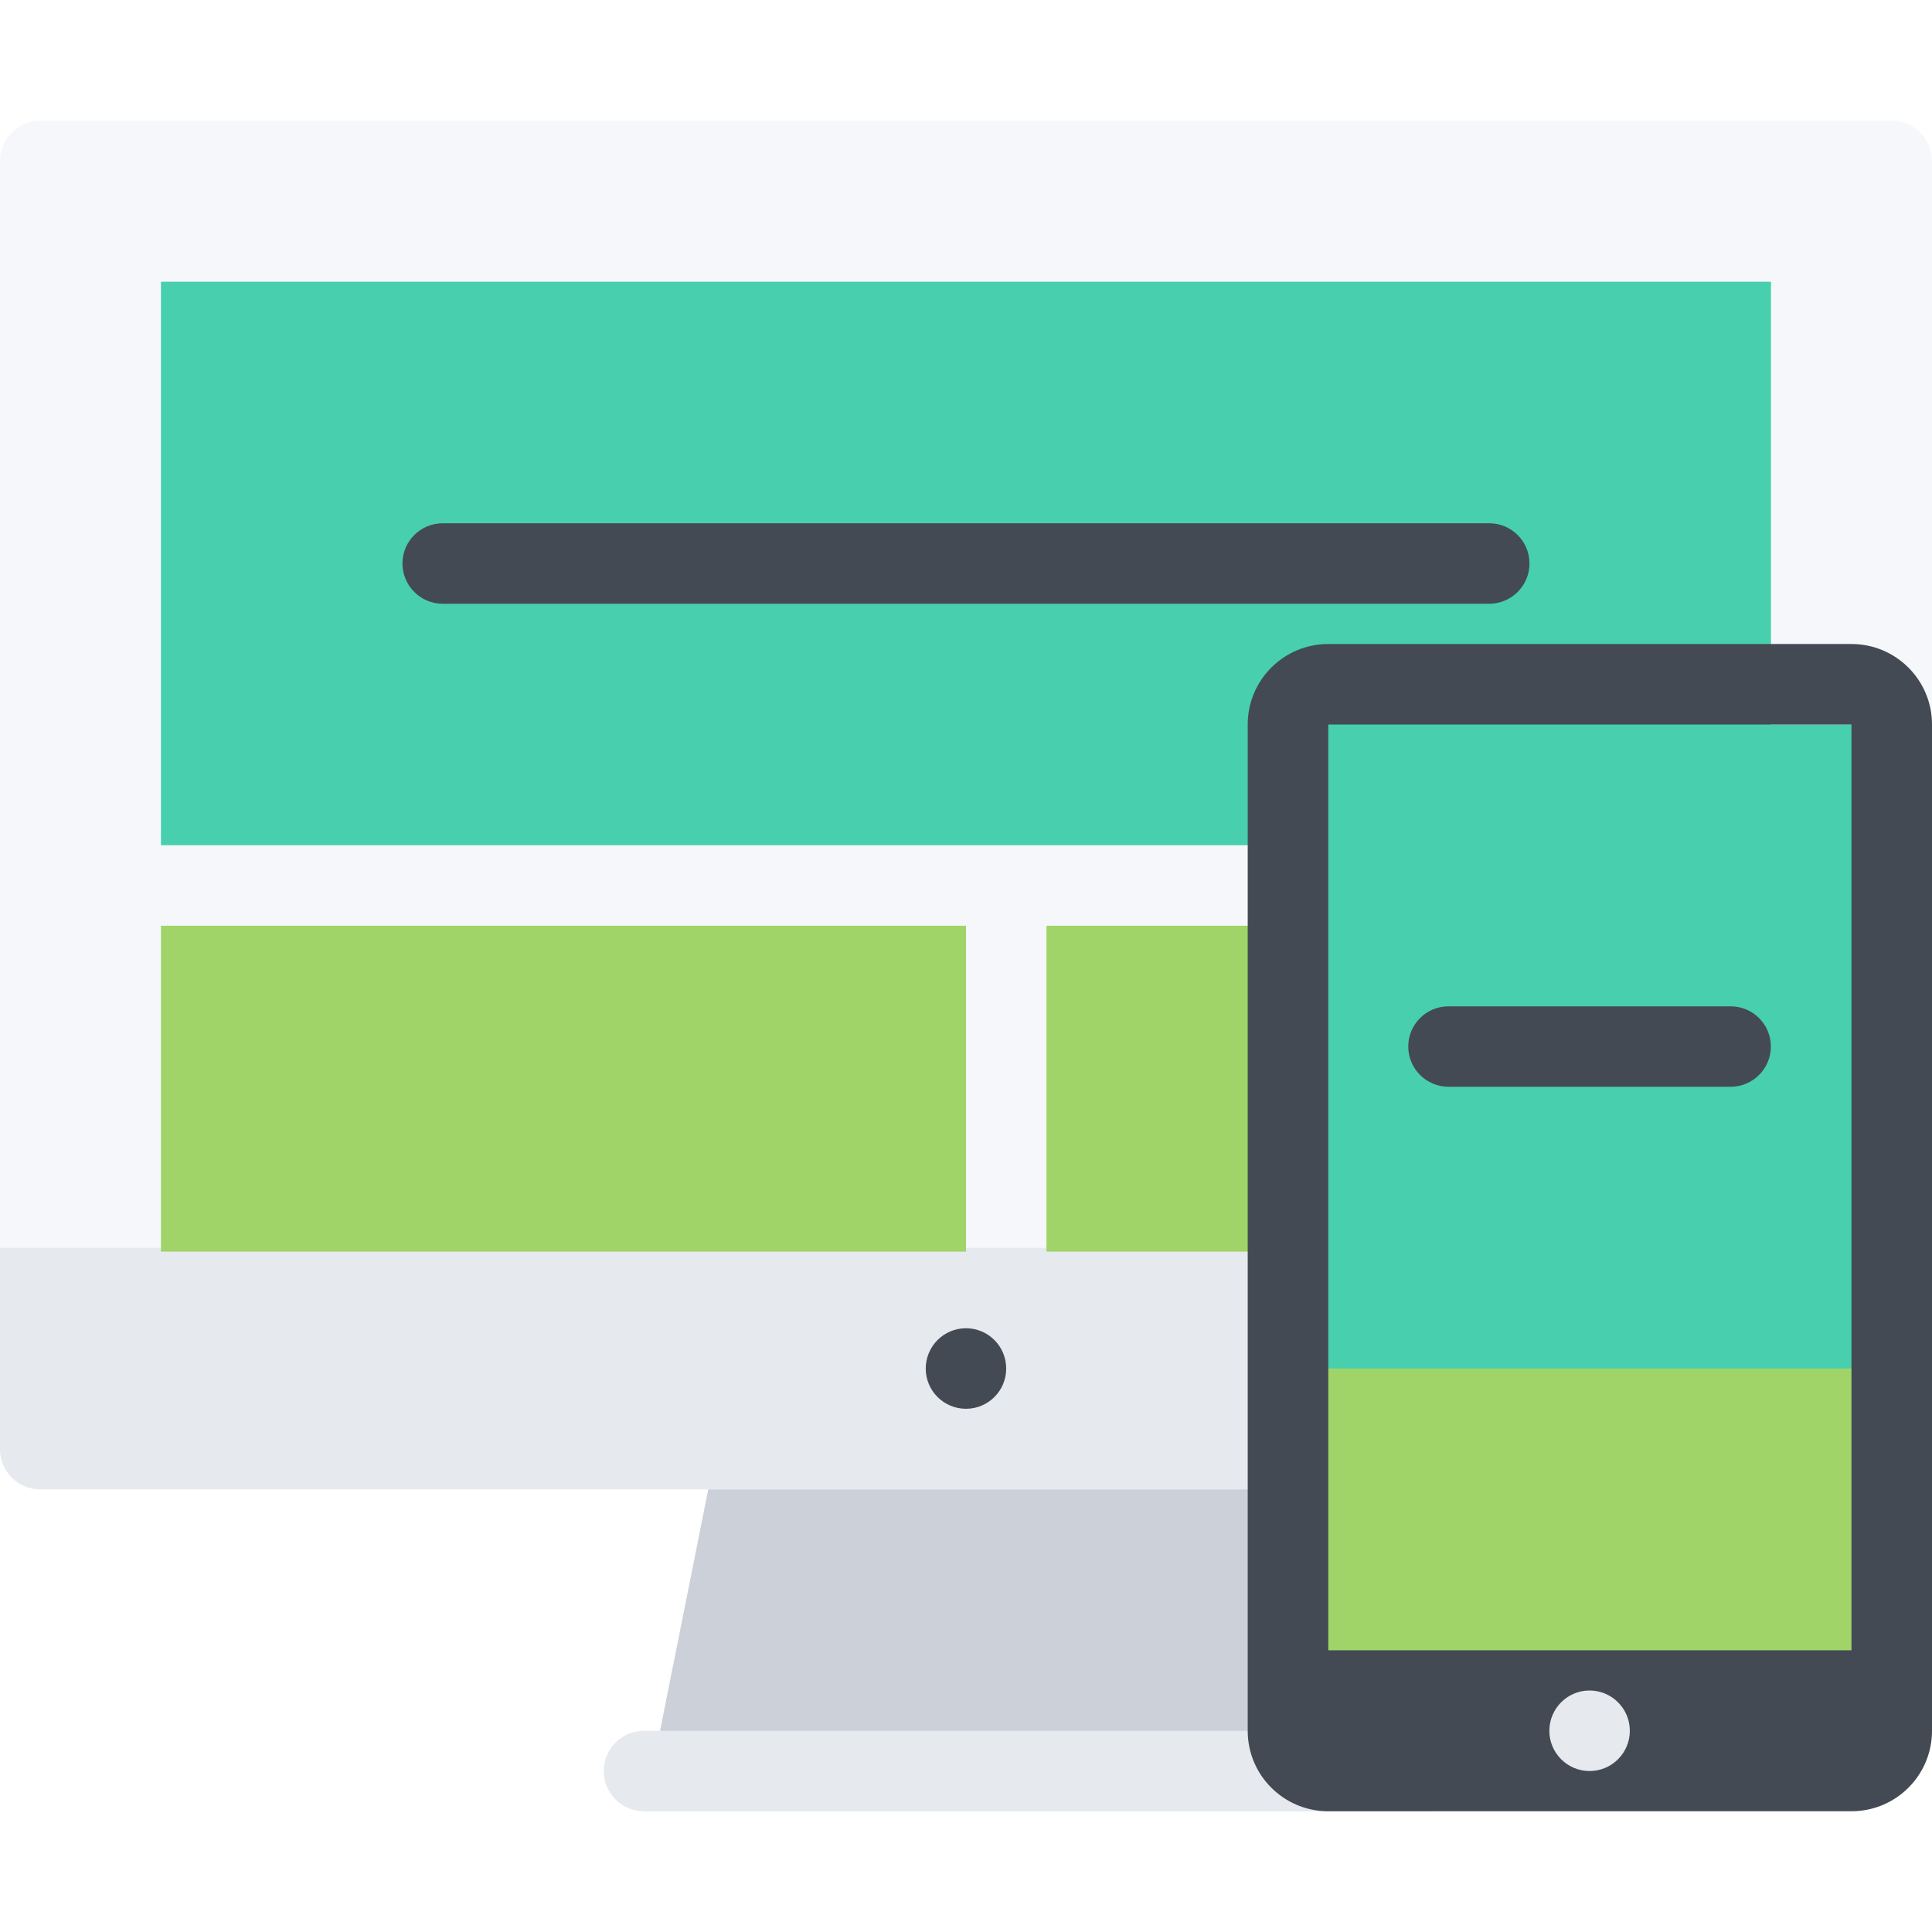
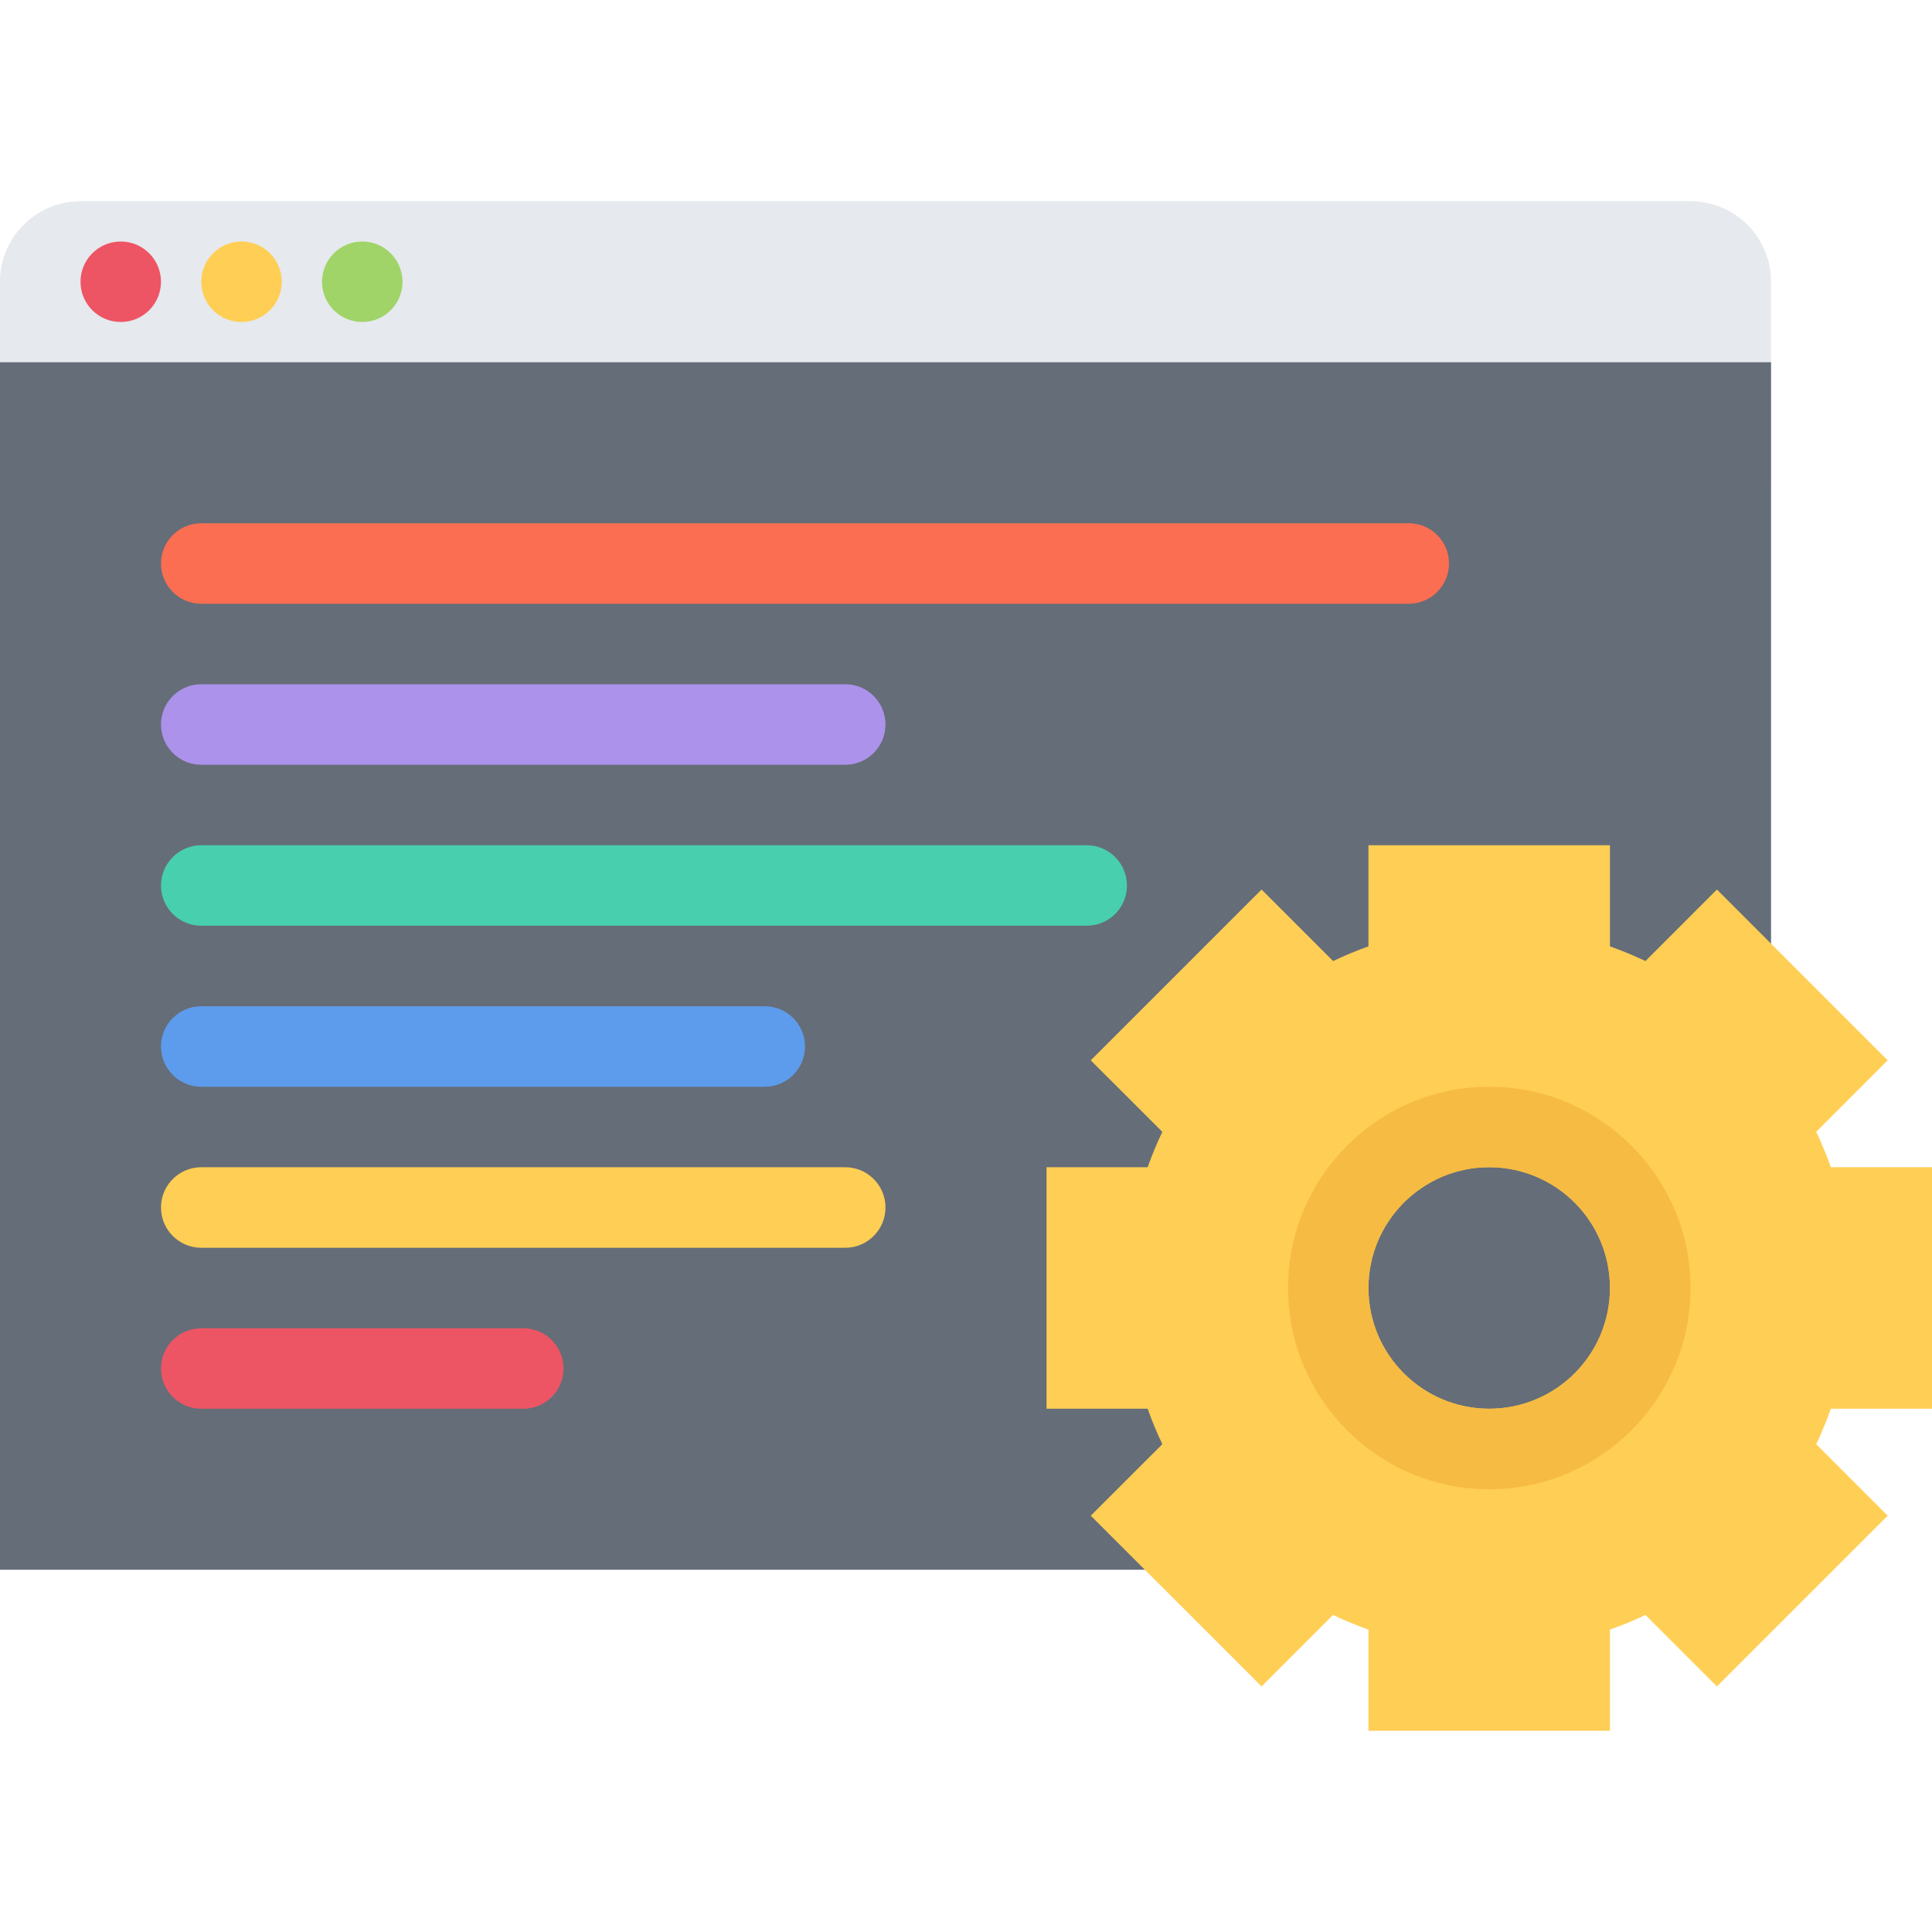
<svg xmlns="http://www.w3.org/2000/svg" version="1.1" id="Layer_1" x="0px" y="0px" viewBox="0 0 511.6 511.6" style="enable-background:new 0 0 511.6 511.6;" xml:space="preserve">
-   <polygon style="fill:#CCD1D9;" points="378.875,479.625 170.523,479.625 191.787,373.146 357.58,373.114 " />
-   <path style="fill:#F5F7FA;" d="M511.6,383.7c0,5.901-4.777,10.679-10.663,10.679H10.648c-5.87,0-10.647-4.777-10.647-10.679V42.638  c0-5.886,4.777-10.664,10.647-10.664h490.289c5.886,0,10.663,4.777,10.663,10.664V383.7z" />
-   <path style="fill:#E6E9ED;" d="M10.648,394.379h490.289c5.886,0,10.663-4.777,10.663-10.679V330.43H0V383.7  C0,389.602,4.778,394.379,10.648,394.379z" />
-   <g>
-     <rect x="42.623" y="245.14" style="fill:#A0D468;" width="213.18" height="86.29" />
-     <rect x="277.11" y="245.14" style="fill:#A0D468;" width="213.16" height="86.29" />
-   </g>
-   <path style="fill:#434A54;" d="M266.447,362.404c0,5.87-4.762,10.647-10.647,10.647c-5.885,0-10.663-4.777-10.663-10.647  c0-5.902,4.777-10.68,10.663-10.68C261.686,351.724,266.447,356.502,266.447,362.404z" />
-   <rect x="42.623" y="74.61" style="fill:#48CFAD;" width="426.34" height="149.21" />
-   <path style="fill:#E6E9ED;" d="M170.523,458.329c-5.886,0-10.647,4.746-10.647,10.647c0,5.871,4.762,10.648,10.647,10.648h197.705  v-21.296L170.523,458.329L170.523,458.329z" />
-   <path style="fill:#434A54;" d="M394.348,159.875H117.237c-5.886,0-10.664-4.778-10.664-10.664s4.778-10.647,10.664-10.647h277.111  c5.887,0,10.664,4.762,10.664,10.647C405.012,155.097,400.235,159.875,394.348,159.875z" />
-   <rect x="347.06" y="191.85" style="fill:#48CFAD;" width="147.67" height="170.56" />
-   <rect x="347.06" y="362.4" style="fill:#A0D468;" width="147.67" height="88.02" />
-   <g>
-     <path style="fill:#434A54;" d="M490.274,170.538H351.725c-11.771,0-21.327,9.54-21.327,21.312v266.479   c0,11.772,9.556,21.296,21.327,21.296h138.549c11.787,0,21.326-9.523,21.326-21.296V191.85   C511.6,180.078,502.061,170.538,490.274,170.538z M490.274,458.329H351.725V191.85h138.549V458.329z" />
-     <rect x="346.59" y="437" style="fill:#434A54;" width="149.07" height="26.886" />
-   </g>
-   <path style="fill:#E6E9ED;" d="M431.584,458.329c0,5.87-4.777,10.647-10.663,10.647s-10.647-4.777-10.647-10.647  c0-5.901,4.762-10.679,10.647-10.679S431.584,452.428,431.584,458.329z" />
-   <path style="fill:#434A54;" d="M458.267,287.776h-74.692c-5.885,0-10.663-4.778-10.663-10.648c0-5.901,4.778-10.648,10.663-10.648  h74.692c5.886,0,10.663,4.747,10.663,10.648C468.93,282.997,464.153,287.776,458.267,287.776z" />
+   <path style="fill:#E6E9ED;" d="M468.977,127.901V74.614c0-11.772-9.555-21.327-21.326-21.327H21.32C9.547,53.287,0,62.842,0,74.614  v53.287H468.977z" />
+   <polygon style="fill:#656D78;" points="468.977,415.676 395.878,415.676 0,415.676 0,95.926 468.977,95.926 468.977,319.079 " />
+   <path style="fill:#ED5564;" d="M42.631,74.614c0,5.886-4.771,10.648-10.656,10.648S21.32,80.5,21.32,74.614  S26.09,63.95,31.975,63.95S42.631,68.729,42.631,74.614z" />
+   <path style="fill:#FFCE54;" d="M74.606,74.614c0,5.886-4.77,10.648-10.655,10.648c-5.887,0-10.656-4.762-10.656-10.648  s4.769-10.663,10.655-10.663S74.606,68.729,74.606,74.614z" />
+   <path style="fill:#A0D468;" d="M106.58,74.614c0,5.886-4.77,10.648-10.655,10.648S85.27,80.5,85.27,74.614S90.04,63.95,95.925,63.95  S106.58,68.729,106.58,74.614z" />
+   <path style="fill:#FC6E51;" d="M373.052,138.565H53.294c-5.886,0-10.663,4.762-10.663,10.647c0,5.886,4.777,10.664,10.663,10.664  h319.758c5.87,0,10.647-4.778,10.647-10.664C383.699,143.326,378.922,138.565,373.052,138.565z" />
+   <path style="fill:#AC92EB;" d="M53.294,202.514h170.531c5.886,0,10.655-4.777,10.655-10.664c0-5.886-4.77-10.663-10.655-10.663  H53.294c-5.886,0-10.663,4.777-10.663,10.663C42.631,197.737,47.408,202.514,53.294,202.514z" />
+   <path style="fill:#48CFAD;" d="M287.776,223.826H53.294c-5.886,0-10.663,4.778-10.663,10.664s4.777,10.648,10.663,10.648h234.481  c5.885,0,10.647-4.762,10.647-10.648S293.66,223.826,287.776,223.826z" />
+   <path style="fill:#5D9CEC;" d="M53.294,287.777h149.212c5.886,0,10.663-4.778,10.663-10.664s-4.777-10.648-10.663-10.648H53.294  c-5.886,0-10.663,4.763-10.663,10.648S47.408,287.777,53.294,287.777z" />
+   <path style="fill:#FFCE54;" d="M223.825,309.087H53.294c-5.886,0-10.663,4.777-10.663,10.664c0,5.886,4.777,10.663,10.663,10.663  h170.531c5.886,0,10.655-4.777,10.655-10.663C234.481,313.863,229.711,309.087,223.825,309.087z" />
+   <path style="fill:#ED5564;" d="M138.556,351.725H53.294c-5.886,0-10.663,4.777-10.663,10.664c0,5.886,4.777,10.647,10.663,10.647  h85.262c5.886,0,10.663-4.762,10.663-10.647C149.219,356.503,144.442,351.725,138.556,351.725z" />
+   <path style="fill:#FFCE54;" d="M511.6,373.036v-63.95h-26.791c-1.125-3.2-2.42-6.338-3.872-9.367l18.923-18.938l-45.215-45.23  l-18.923,18.938c-3.06-1.452-6.183-2.748-9.399-3.888v-26.776h-63.949v26.776c-3.201,1.14-6.34,2.436-9.368,3.888l-18.938-18.938  l-45.23,45.23l18.955,18.938c-1.469,3.029-2.748,6.167-3.889,9.367h-26.775v63.95h26.775c1.141,3.217,2.42,6.339,3.889,9.384  l-18.955,18.938l45.23,45.214l18.938-18.938c3.028,1.467,6.167,2.763,9.368,3.887v26.792h63.949v-26.792  c3.217-1.124,6.34-2.42,9.399-3.887l18.923,18.938l45.23-45.214l-18.938-18.938c1.452-3.045,2.747-6.167,3.872-9.384H511.6z   M394.348,373.036c-17.643,0-31.975-14.316-31.975-31.975s14.332-31.976,31.975-31.976c17.674,0,31.975,14.317,31.975,31.976  S412.022,373.036,394.348,373.036z" />
+   <path style="fill:#F6BB42;" d="M394.348,287.777c-29.383,0-53.271,23.902-53.271,53.286c0,29.383,23.889,53.302,53.271,53.302  c29.398,0,53.303-23.919,53.303-53.302C447.651,311.678,423.746,287.777,394.348,287.777z M394.348,373.036  c-17.643,0-31.975-14.316-31.975-31.975s14.332-31.976,31.975-31.976c17.674,0,31.975,14.317,31.975,31.976  S412.022,373.036,394.348,373.036z" />
  <g>
</g>
  <g>
</g>
  <g>
</g>
  <g>
</g>
  <g>
</g>
  <g>
</g>
  <g>
</g>
  <g>
</g>
  <g>
</g>
  <g>
</g>
  <g>
</g>
  <g>
</g>
  <g>
</g>
  <g>
</g>
  <g>
</g>
</svg>
